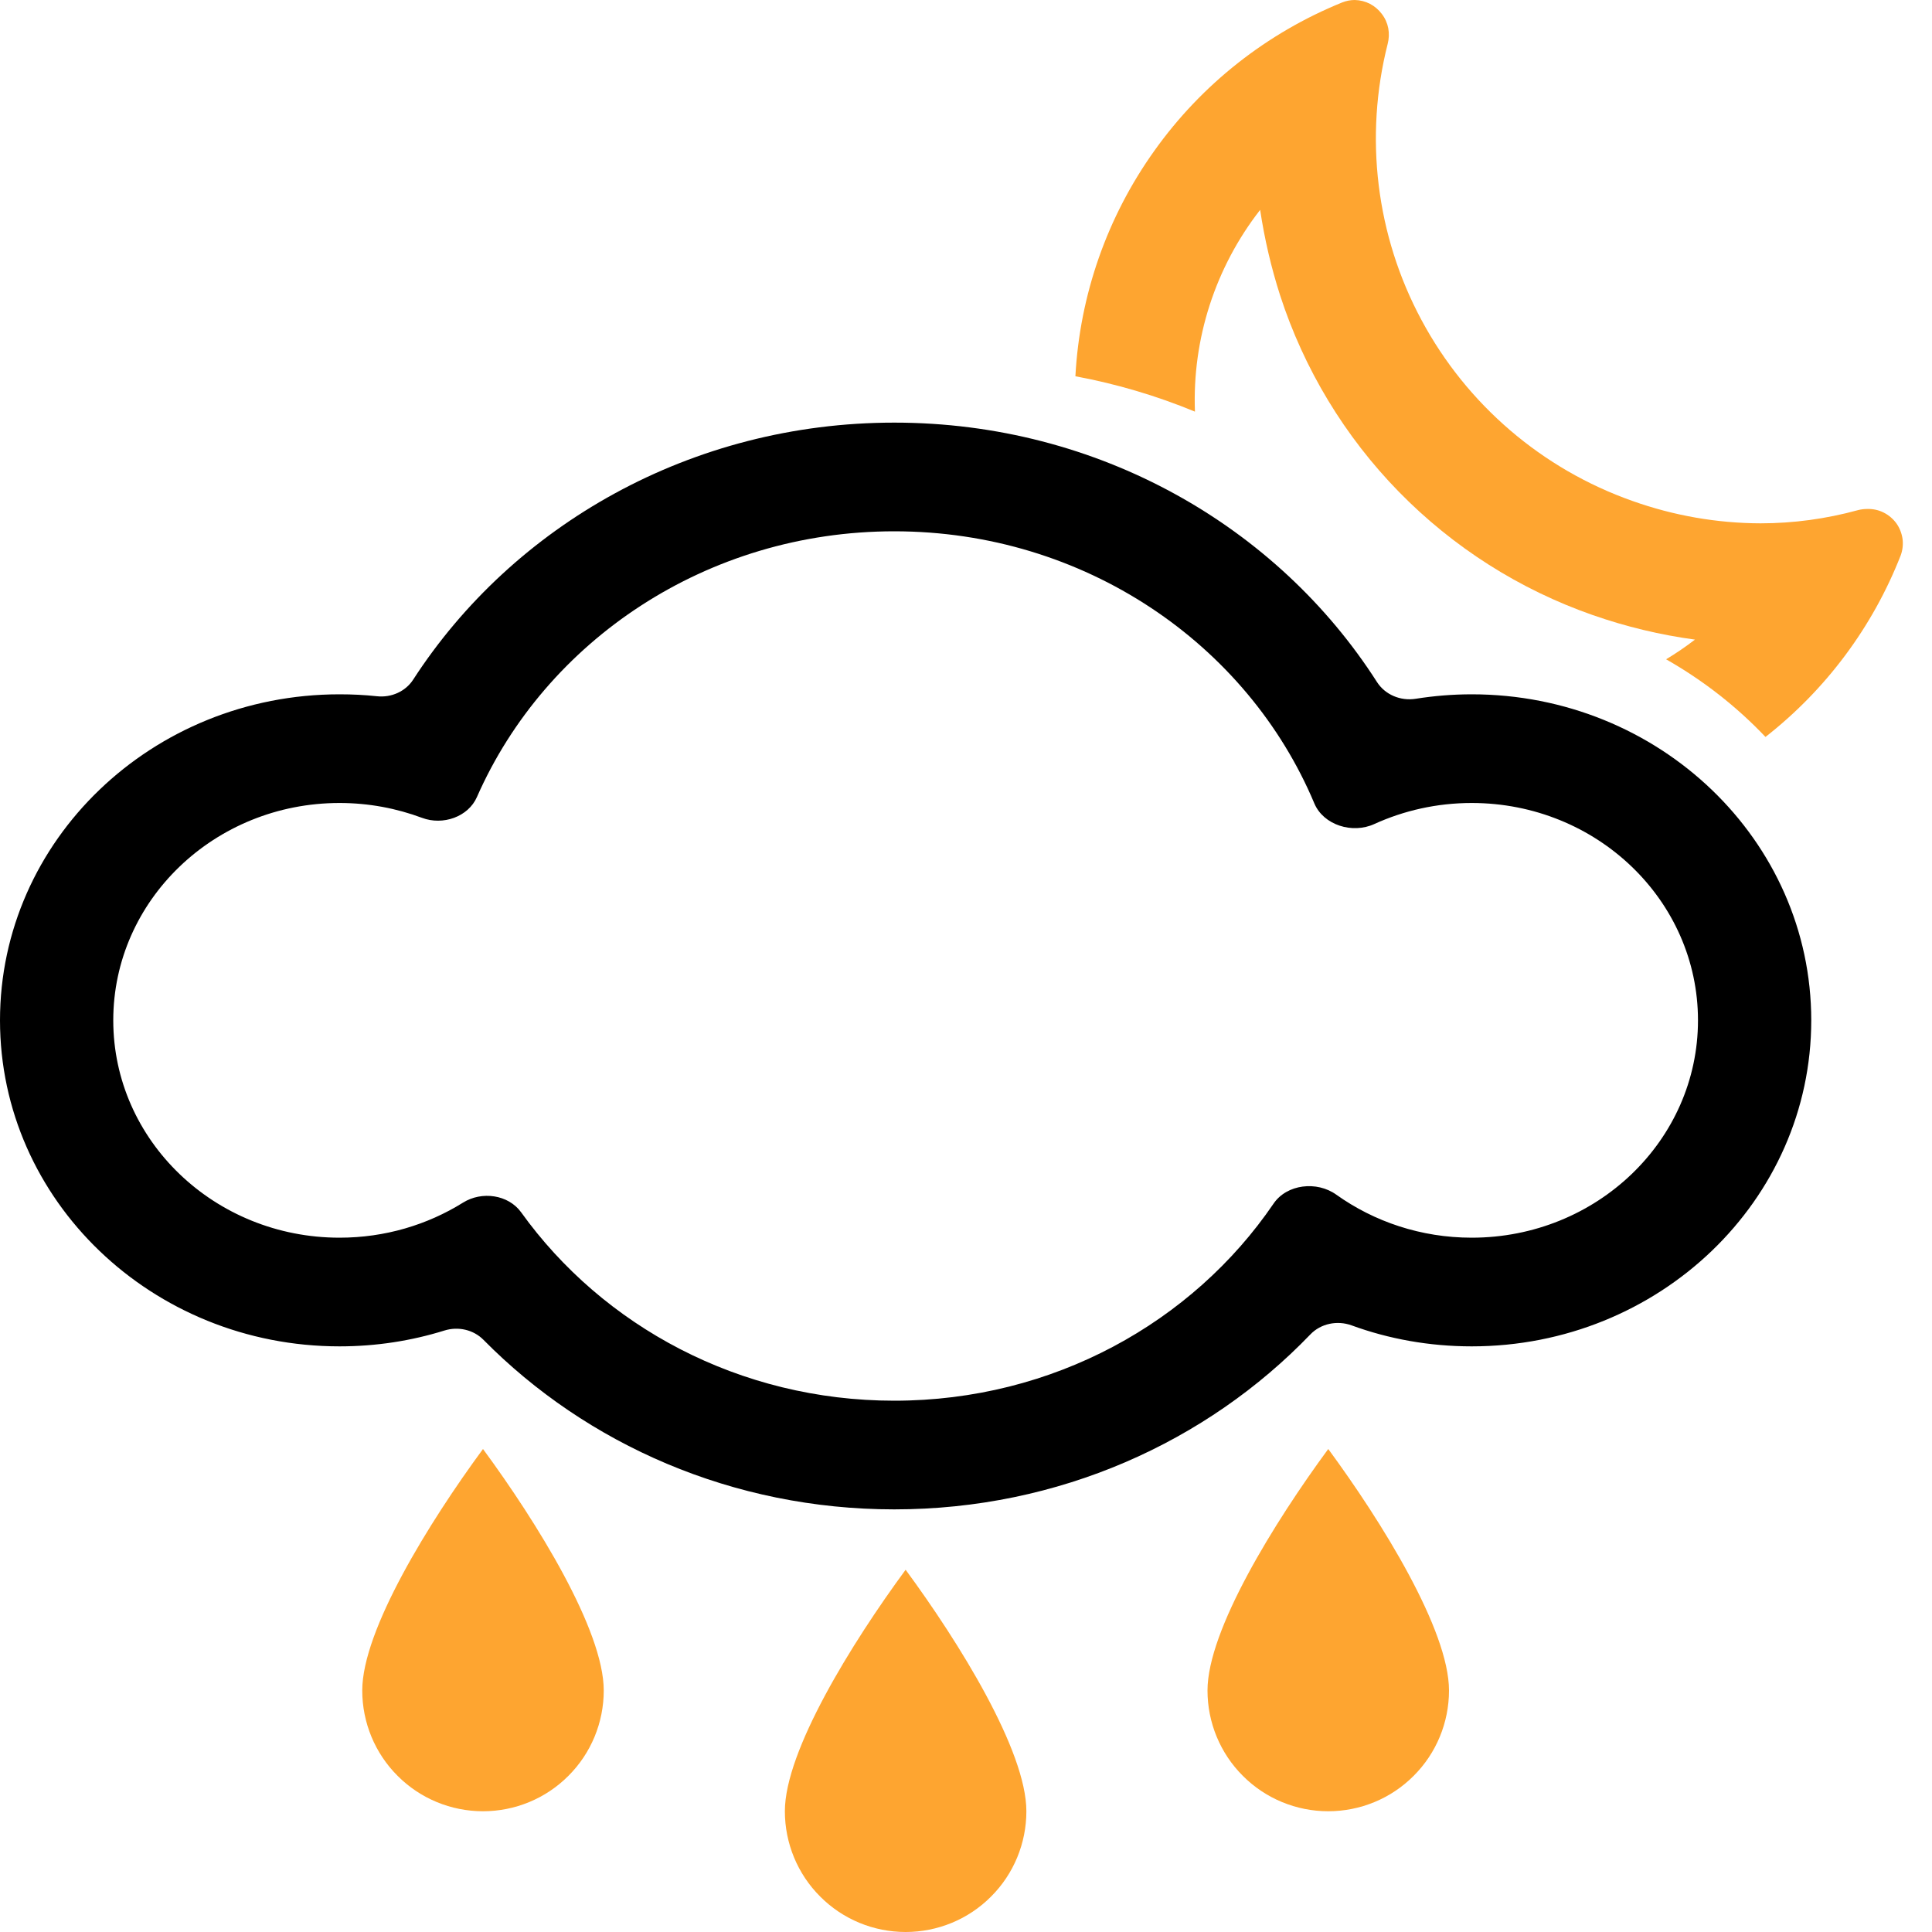
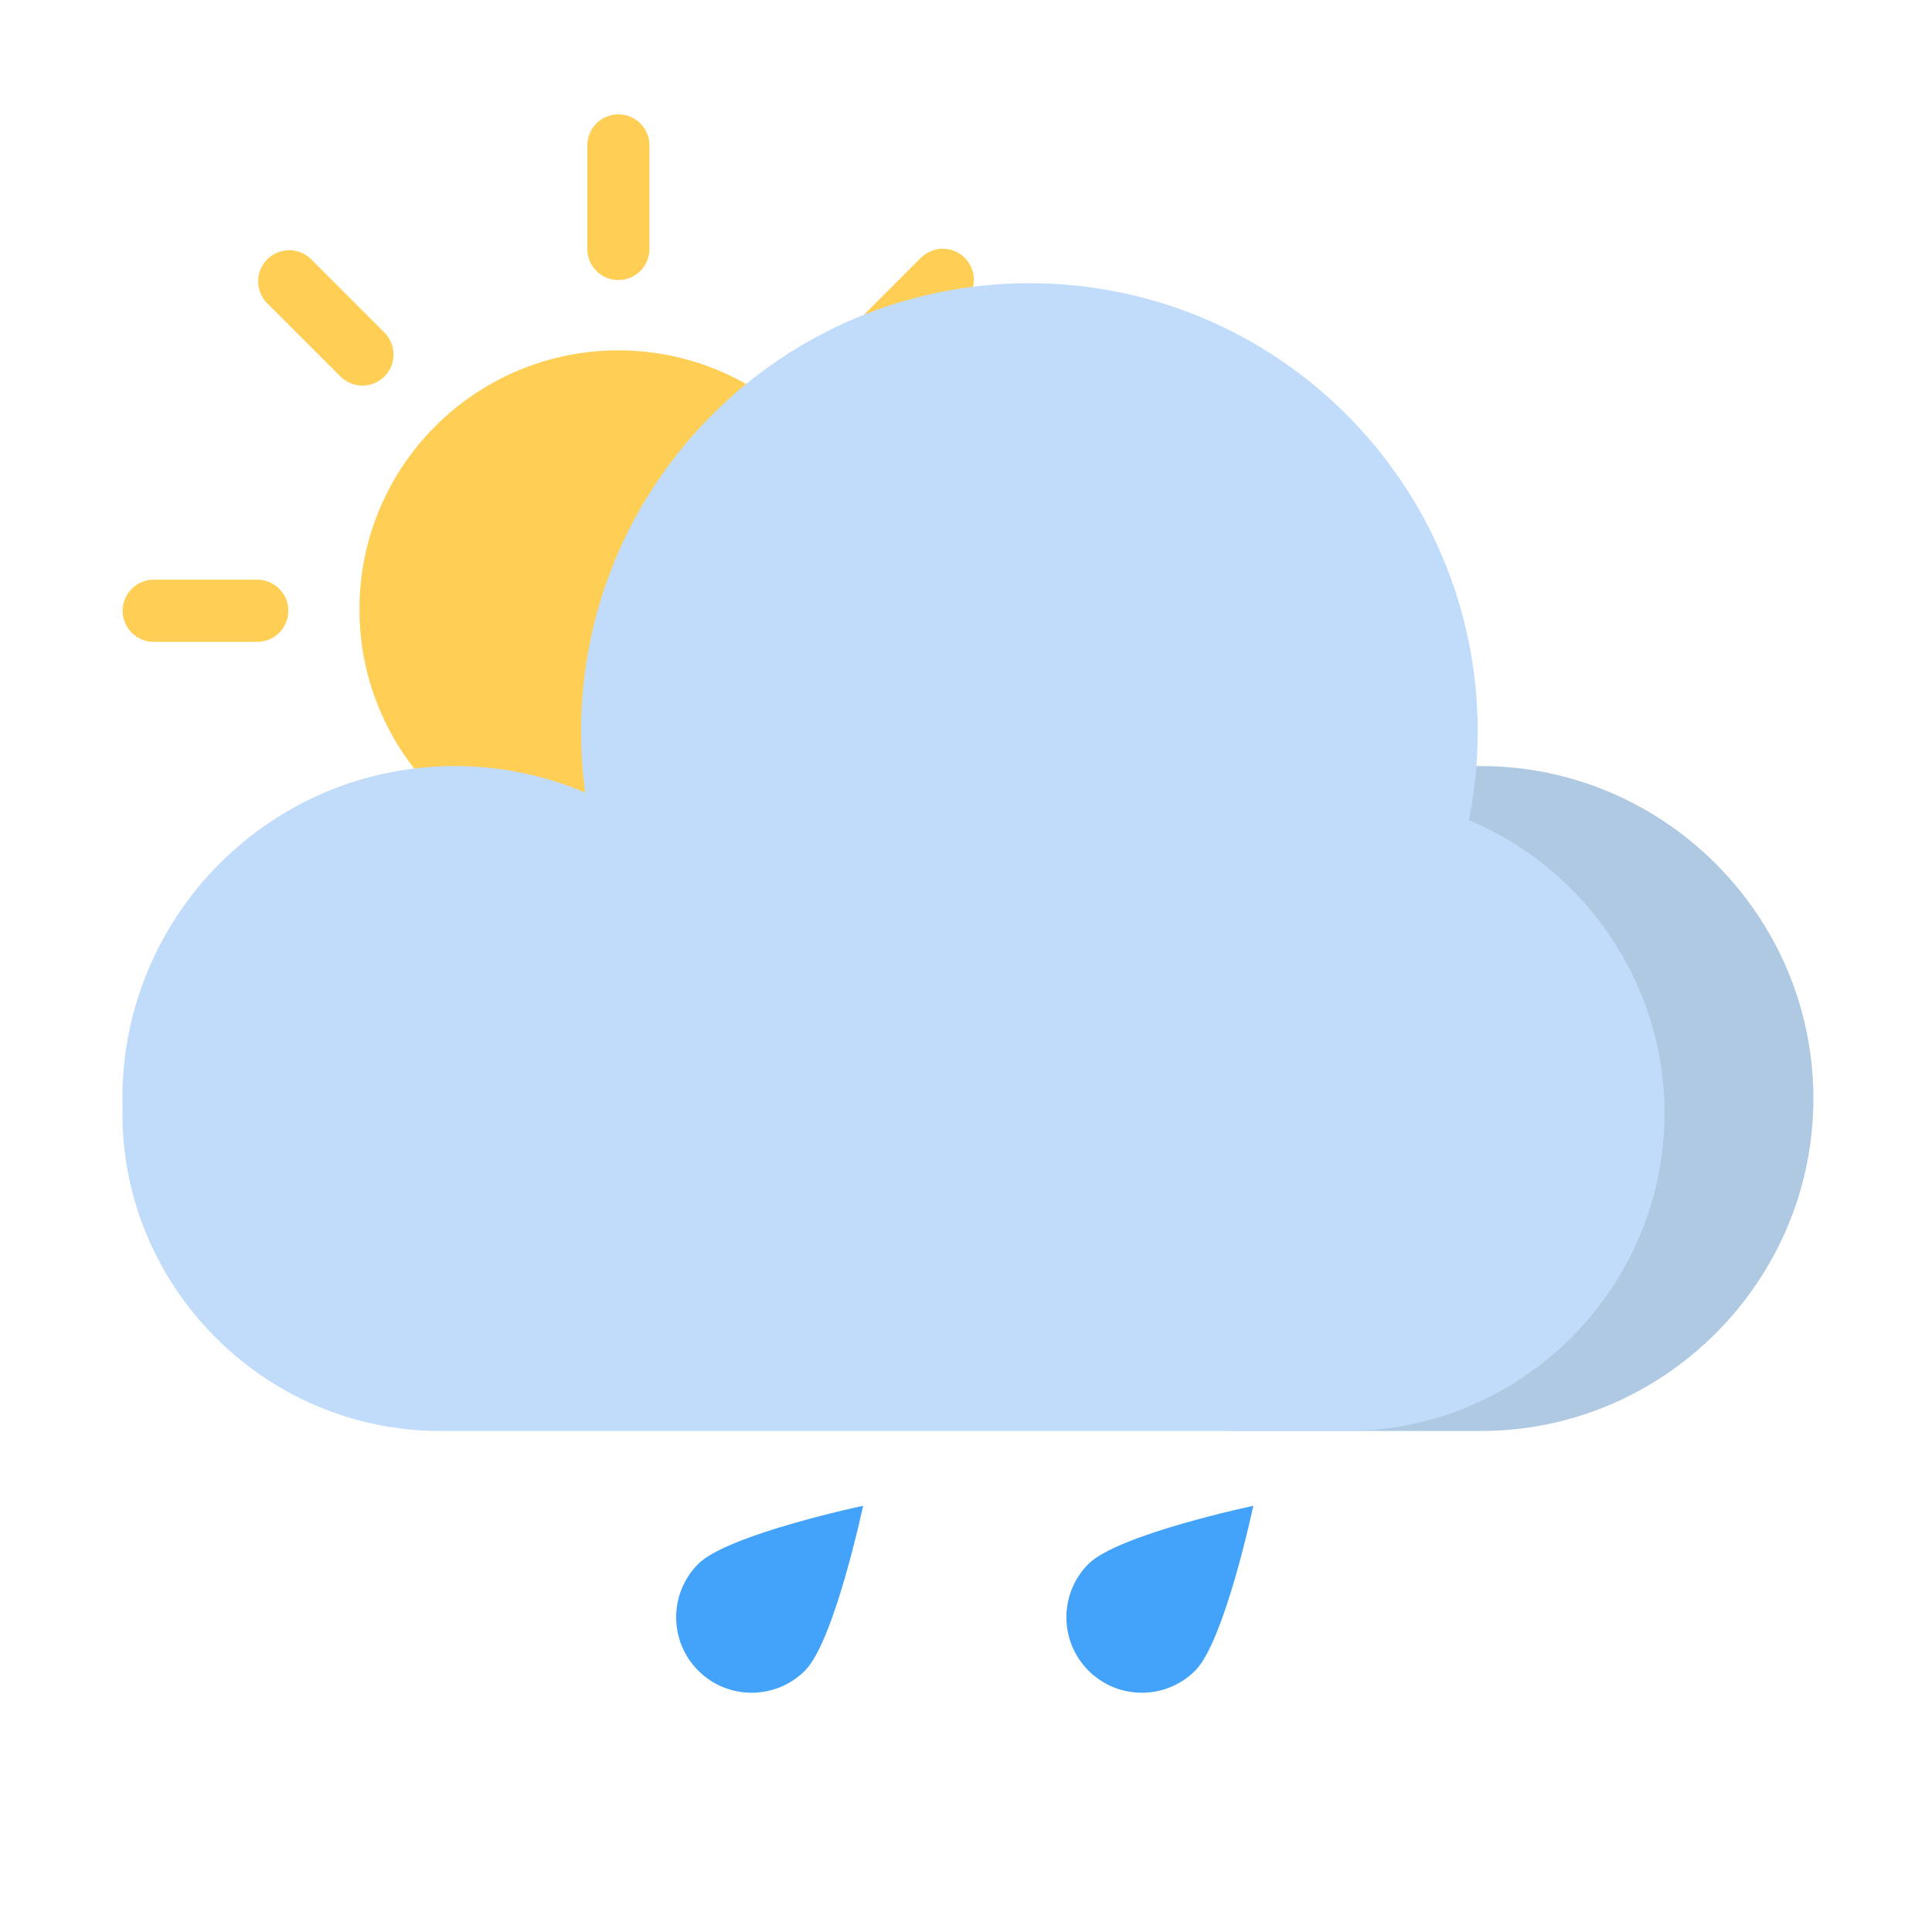
- <svg xmlns="http://www.w3.org/2000/svg" width="16" height="16" viewBox="0 0 16 16" fill="none">
-   <path d="M3.293 14.707C3.105 14.52 3 14.265 3 14C3 13.5 3.555 12.605 4 12C4.445 12.605 5 13.5 5 14C5 14.265 4.895 14.52 4.707 14.707C4.52 14.895 4.265 15 4 15C3.735 15 3.48 14.895 3.293 14.707Z" fill="#FEA530" />
-   <path d="M10.293 14.707C10.105 14.52 10 14.265 10 14C10 13.5 10.555 12.605 11 12C11.445 12.605 12 13.5 12 14C12 14.265 11.895 14.52 11.707 14.707C11.52 14.895 11.265 15 11 15C10.735 15 10.48 14.895 10.293 14.707Z" fill="#FEA530" />
-   <path d="M6.5 15C6.5 15.265 6.605 15.52 6.793 15.707C6.98 15.895 7.235 16 7.5 16C7.765 16 8.02 15.895 8.207 15.707C8.395 15.52 8.5 15.265 8.5 15C8.5 14.5 7.945 13.605 7.5 13C7.055 13.605 6.5 14.5 6.5 15Z" fill="#FEA530" />
-   <path d="M7.406 12.5C8.769 12.5 9.995 11.942 10.852 11.051C10.938 10.961 11.074 10.933 11.193 10.976C11.502 11.089 11.838 11.15 12.188 11.15C13.741 11.15 15 9.941 15 8.45C15 6.959 13.741 5.75 12.188 5.75C12.03 5.75 11.875 5.763 11.724 5.787C11.598 5.807 11.471 5.753 11.404 5.649C10.58 4.36 9.098 3.5 7.406 3.5C5.724 3.5 4.249 4.351 3.422 5.628C3.359 5.726 3.241 5.779 3.122 5.766C3.02 5.755 2.917 5.75 2.812 5.75C1.259 5.75 0 6.959 0 8.45C0 9.941 1.259 11.15 2.812 11.15C3.115 11.15 3.407 11.104 3.68 11.019C3.795 10.983 3.921 11.012 4.004 11.096C4.858 11.961 6.067 12.5 7.406 12.5ZM11.067 9.894C10.906 9.778 10.657 9.806 10.547 9.968C9.877 10.951 8.721 11.6 7.406 11.6C6.124 11.6 4.992 10.982 4.316 10.04C4.21 9.893 3.99 9.862 3.834 9.96C3.54 10.143 3.189 10.25 2.812 10.25C1.777 10.25 0.938 9.444 0.938 8.45C0.938 7.456 1.777 6.65 2.812 6.65C3.053 6.65 3.283 6.694 3.495 6.773C3.668 6.838 3.878 6.765 3.95 6.6C4.519 5.307 5.852 4.4 7.406 4.4C8.981 4.4 10.33 5.332 10.885 6.654C10.961 6.833 11.2 6.908 11.382 6.824C11.626 6.713 11.899 6.65 12.188 6.65C13.223 6.65 14.062 7.456 14.062 8.45C14.062 9.444 13.223 10.25 12.188 10.25C11.768 10.25 11.38 10.117 11.067 9.894Z" fill="black" />
-   <path d="M15.466 4.215C15.439 4.215 15.412 4.218 15.386 4.225C15.123 4.297 14.852 4.334 14.58 4.334C14.219 4.333 13.86 4.27 13.52 4.149C12.771 3.885 12.147 3.35 11.772 2.65C11.396 1.95 11.297 1.134 11.492 0.364C11.503 0.322 11.505 0.277 11.497 0.234C11.489 0.192 11.471 0.151 11.444 0.116C11.418 0.081 11.384 0.052 11.346 0.032C11.307 0.012 11.264 0.001 11.22 1.29937e-07C11.184 -3.42515e-05 11.149 0.007 11.116 0.02C10.492 0.273 9.952 0.698 9.561 1.247C9.169 1.795 8.942 2.443 8.906 3.116C9.245 3.179 9.577 3.277 9.896 3.409C9.873 2.806 10.065 2.214 10.436 1.738C10.472 1.978 10.527 2.214 10.601 2.445C10.799 3.056 11.136 3.614 11.585 4.073C12.035 4.533 12.584 4.882 13.191 5.094C13.466 5.19 13.749 5.258 14.037 5.297C13.96 5.356 13.881 5.41 13.798 5.46C14.102 5.633 14.38 5.849 14.621 6.103C15.122 5.711 15.509 5.192 15.741 4.599C15.757 4.555 15.762 4.508 15.756 4.462C15.749 4.416 15.732 4.372 15.705 4.334C15.678 4.297 15.642 4.266 15.6 4.245C15.559 4.224 15.512 4.214 15.466 4.215Z" fill="#FEA530" />
+ <svg xmlns="http://www.w3.org/2000/svg" class="icon" width="200px" height="200.00px" viewBox="0 0 1024 1024" version="1.1">
+   <path d="M327.75 322.94m-137.23 0a137.23 137.23 0 1 0 274.46 0 137.23 137.23 0 1 0-274.46 0Z" fill="#FFCE54" />
+   <path d="M327.75 148.43c-9.09 0-16.47-7.37-16.47-16.47V77.07c0-9.09 7.37-16.47 16.47-16.47 9.09 0 16.47 7.37 16.47 16.47v54.89c0 9.1-7.38 16.47-16.47 16.47z" fill="#FFCE54" />
+   <path d="M192.1 204.37c-4.21 0-8.43-1.61-11.64-4.82l-38.81-38.81c-6.43-6.43-6.43-16.86 0-23.29s16.86-6.43 23.29 0l38.81 38.81c6.43 6.43 6.43 16.86 0 23.29a16.464 16.464 0 0 1-11.65 4.82z" fill="#FFCE54" />
+   <path d="M327.75 585.28c-9.09 0-16.47-7.37-16.47-16.47v-54.89c0-9.09 7.37-16.47 16.47-16.47 9.09 0 16.47 7.37 16.47 16.47v54.89c0 9.1-7.38 16.47-16.47 16.47z" fill="#FFCE54" />
+   <path d="M151.52 515.26c-4.21 0-8.43-1.61-11.64-4.82-6.43-6.43-6.43-16.86 0-23.29l38.81-38.81c6.43-6.43 16.86-6.43 23.29 0s6.43 16.86 0 23.29l-38.81 38.81a16.464 16.464 0 0 1-11.65 4.82z" fill="#FFCE54" />
+   <path d="M136.35 340.19H81.46c-9.09 0-16.47-7.37-16.47-16.47 0-9.09 7.37-16.47 16.47-16.47h54.89c9.09 0 16.47 7.37 16.47 16.47s-7.38 16.47-16.47 16.47z" fill="#FFCE54" />
+   <path d="M499.07 516.83c-5.62 0-11.24-2.14-15.53-6.43l-38.81-38.81c-8.57-8.57-8.57-22.48 0-31.05s22.48-8.57 31.05 0l38.81 38.81c8.57 8.57 8.57 22.48 0 31.05-4.28 4.29-9.9 6.43-15.52 6.43z" fill="#FFCE54" />
+   <path d="M572.8 340.19h-54.89c-9.09 0-16.47-7.37-16.47-16.47 0-9.09 7.37-16.47 16.47-16.47h54.89c9.09 0 16.47 7.37 16.47 16.47-0.01 9.1-7.38 16.47-16.47 16.47z" fill="#FFCE54" />
+   <path d="M460.89 203.59c-4.21 0-8.43-1.61-11.64-4.82-6.43-6.43-6.43-16.86 0-23.29l38.81-38.81c6.43-6.43 16.86-6.43 23.29 0s6.43 16.86 0 23.29l-38.81 38.81a16.447 16.447 0 0 1-11.65 4.82z" fill="#FFCE54" />
+   <path d="M784.93 758.45H659.05c-96.91 0-176.21-79.29-176.21-176.21 0-96.91 79.29-176.21 176.21-176.21h125.88c96.91 0 176.21 79.29 176.21 176.21-0.01 96.91-79.3 176.21-176.21 176.21z" fill="#AFC9E2" />
+   <path d="M778.58 434.71c3.05-15.19 4.65-30.9 4.65-46.98 0-131.24-106.39-237.62-237.62-237.62S307.98 256.5 307.98 387.73c0 10.99 0.76 21.79 2.21 32.38-21.22-9.06-44.58-14.08-69.12-14.08-97.32 0-176.21 78.89-176.21 176.21 0 1.31 0.02 2.62 0.05 3.93-0.03 1.3-0.05 2.59-0.05 3.9 0 92.61 75.77 168.37 168.37 168.37h480.62c92.61 0 168.37-75.77 168.37-168.37 0.02-69.71-42.92-129.87-103.64-155.36z" fill="#C0DCFA" />
+   <path d="M426.66 885.47c-15.62 15.62-40.95 15.62-56.57 0s-15.62-40.95 0-56.57 87.37-30.8 87.37-30.8-15.18 71.75-30.8 87.37zM633.49 885.47c-15.62 15.62-40.95 15.62-56.57 0s-15.62-40.95 0-56.57 87.37-30.8 87.37-30.8-15.18 71.75-30.8 87.37z" fill="#43A3FB" />
</svg>
